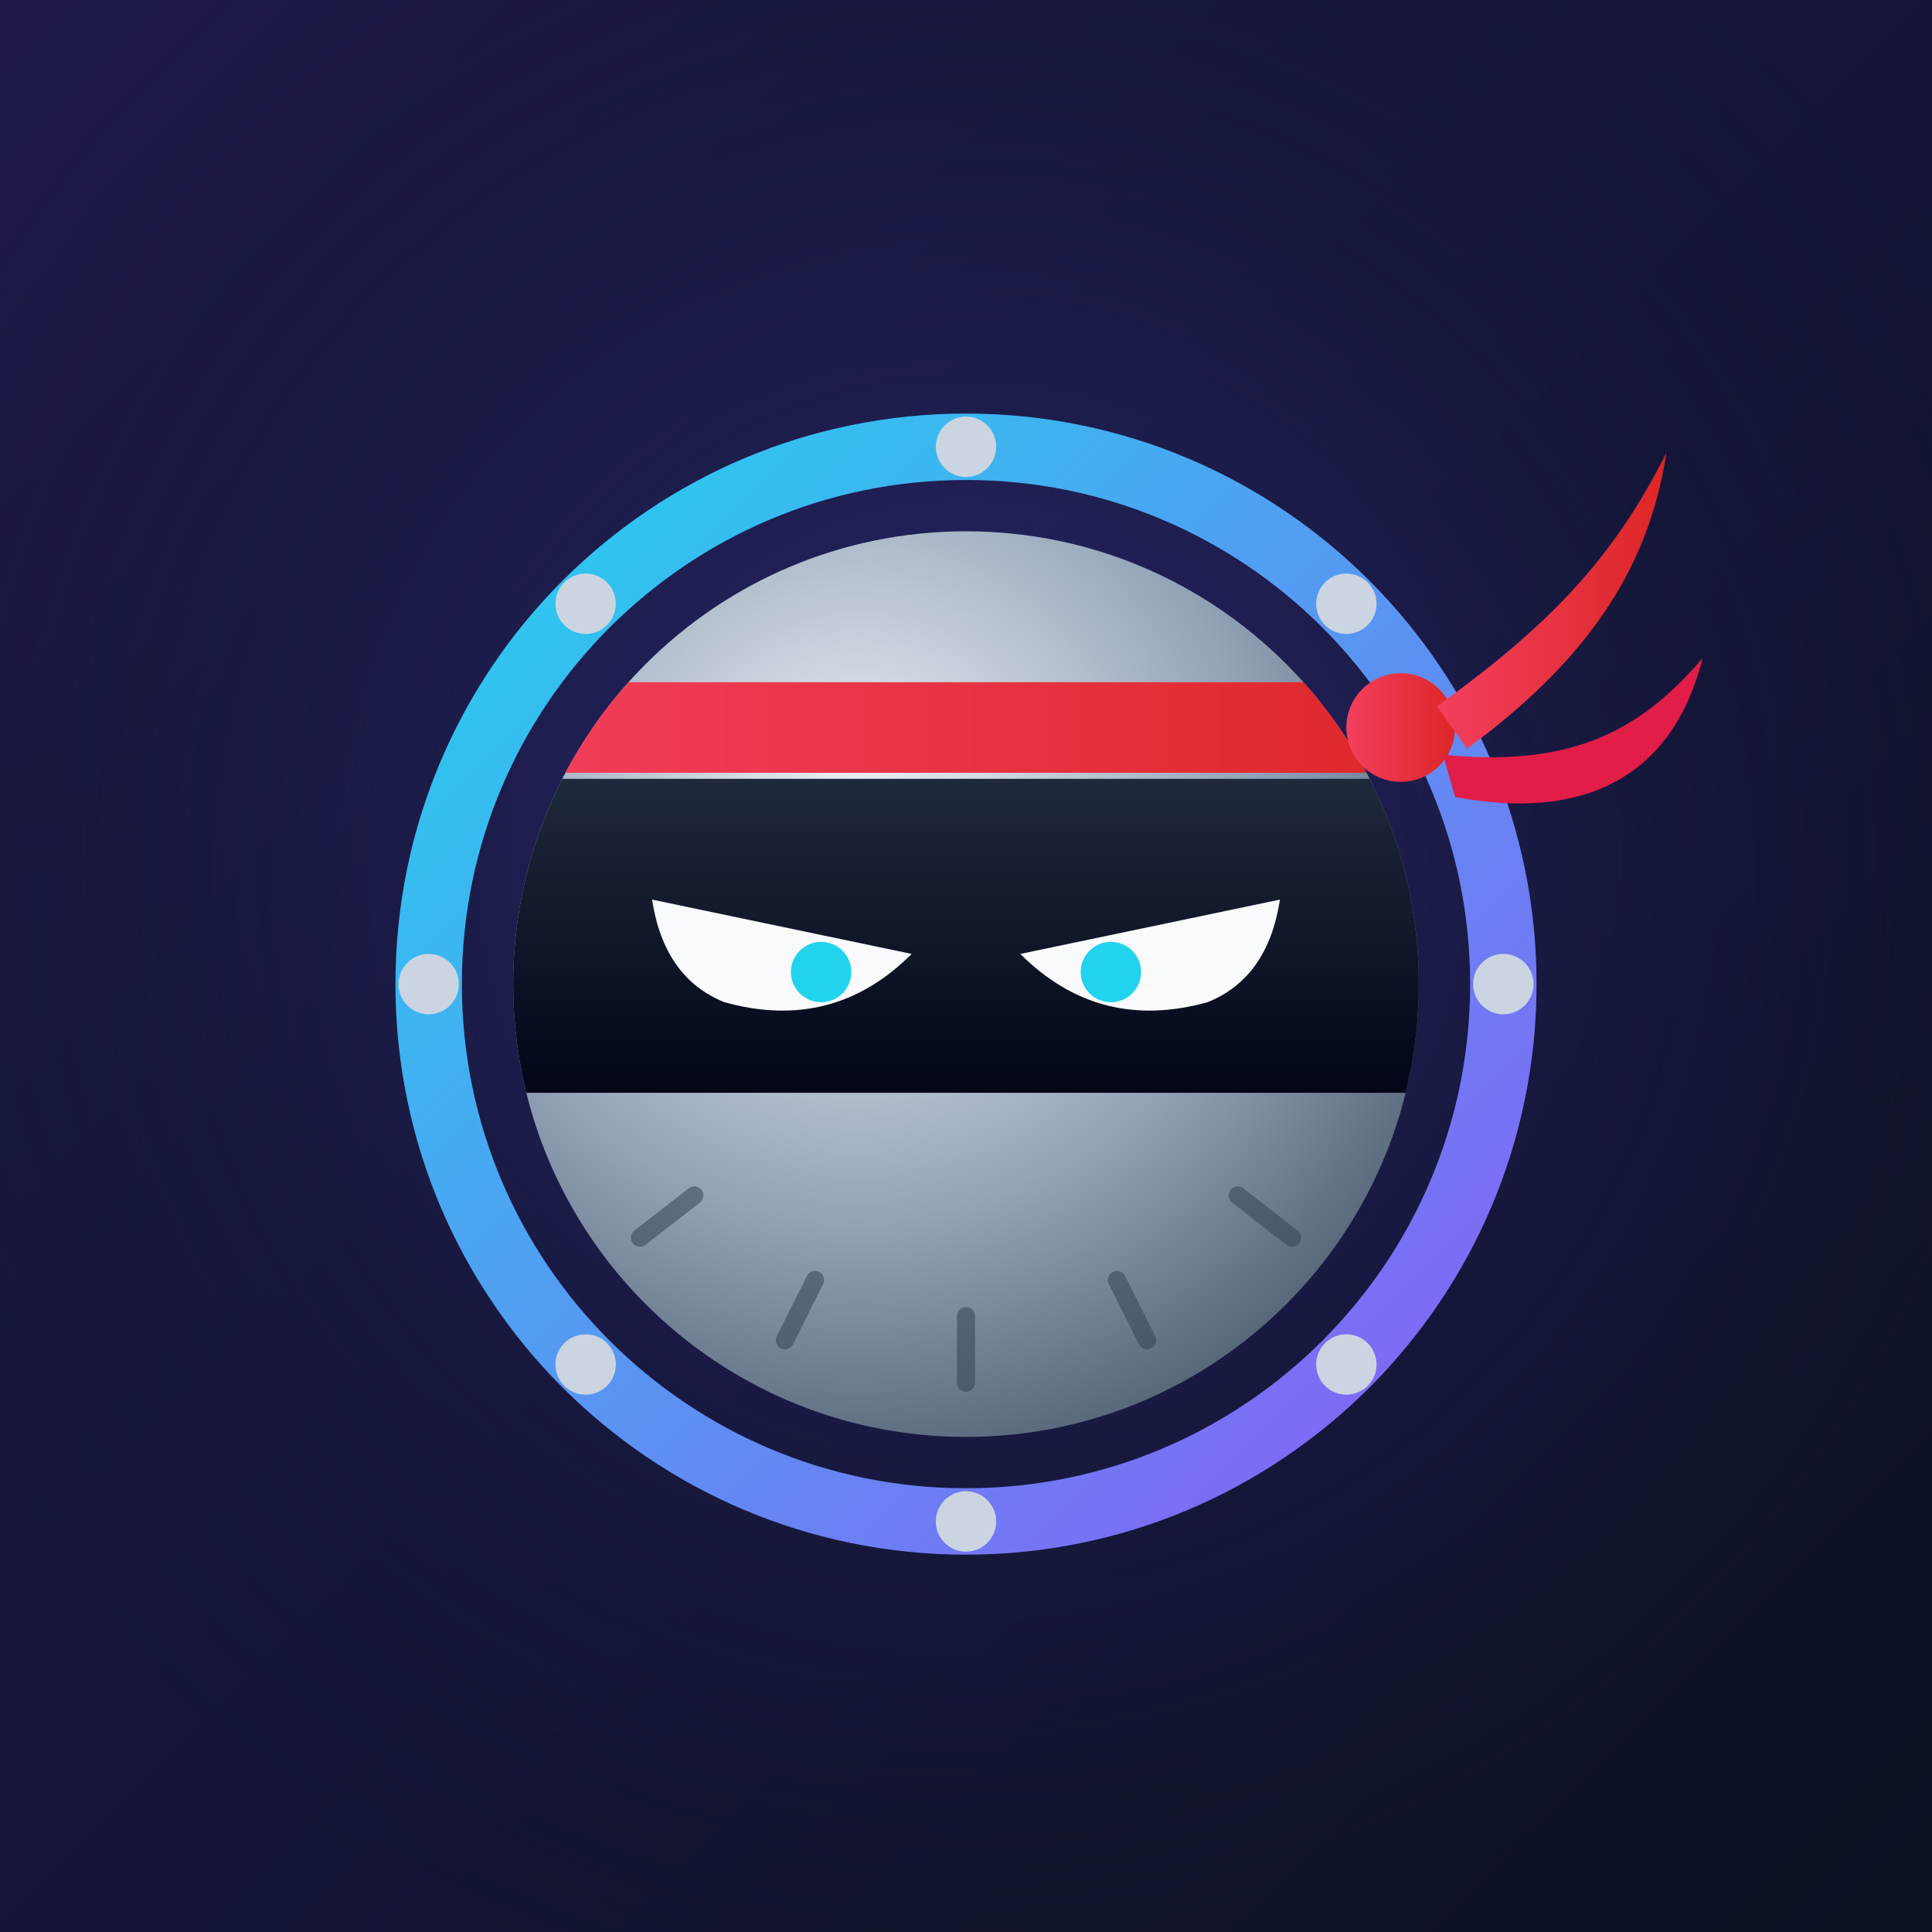
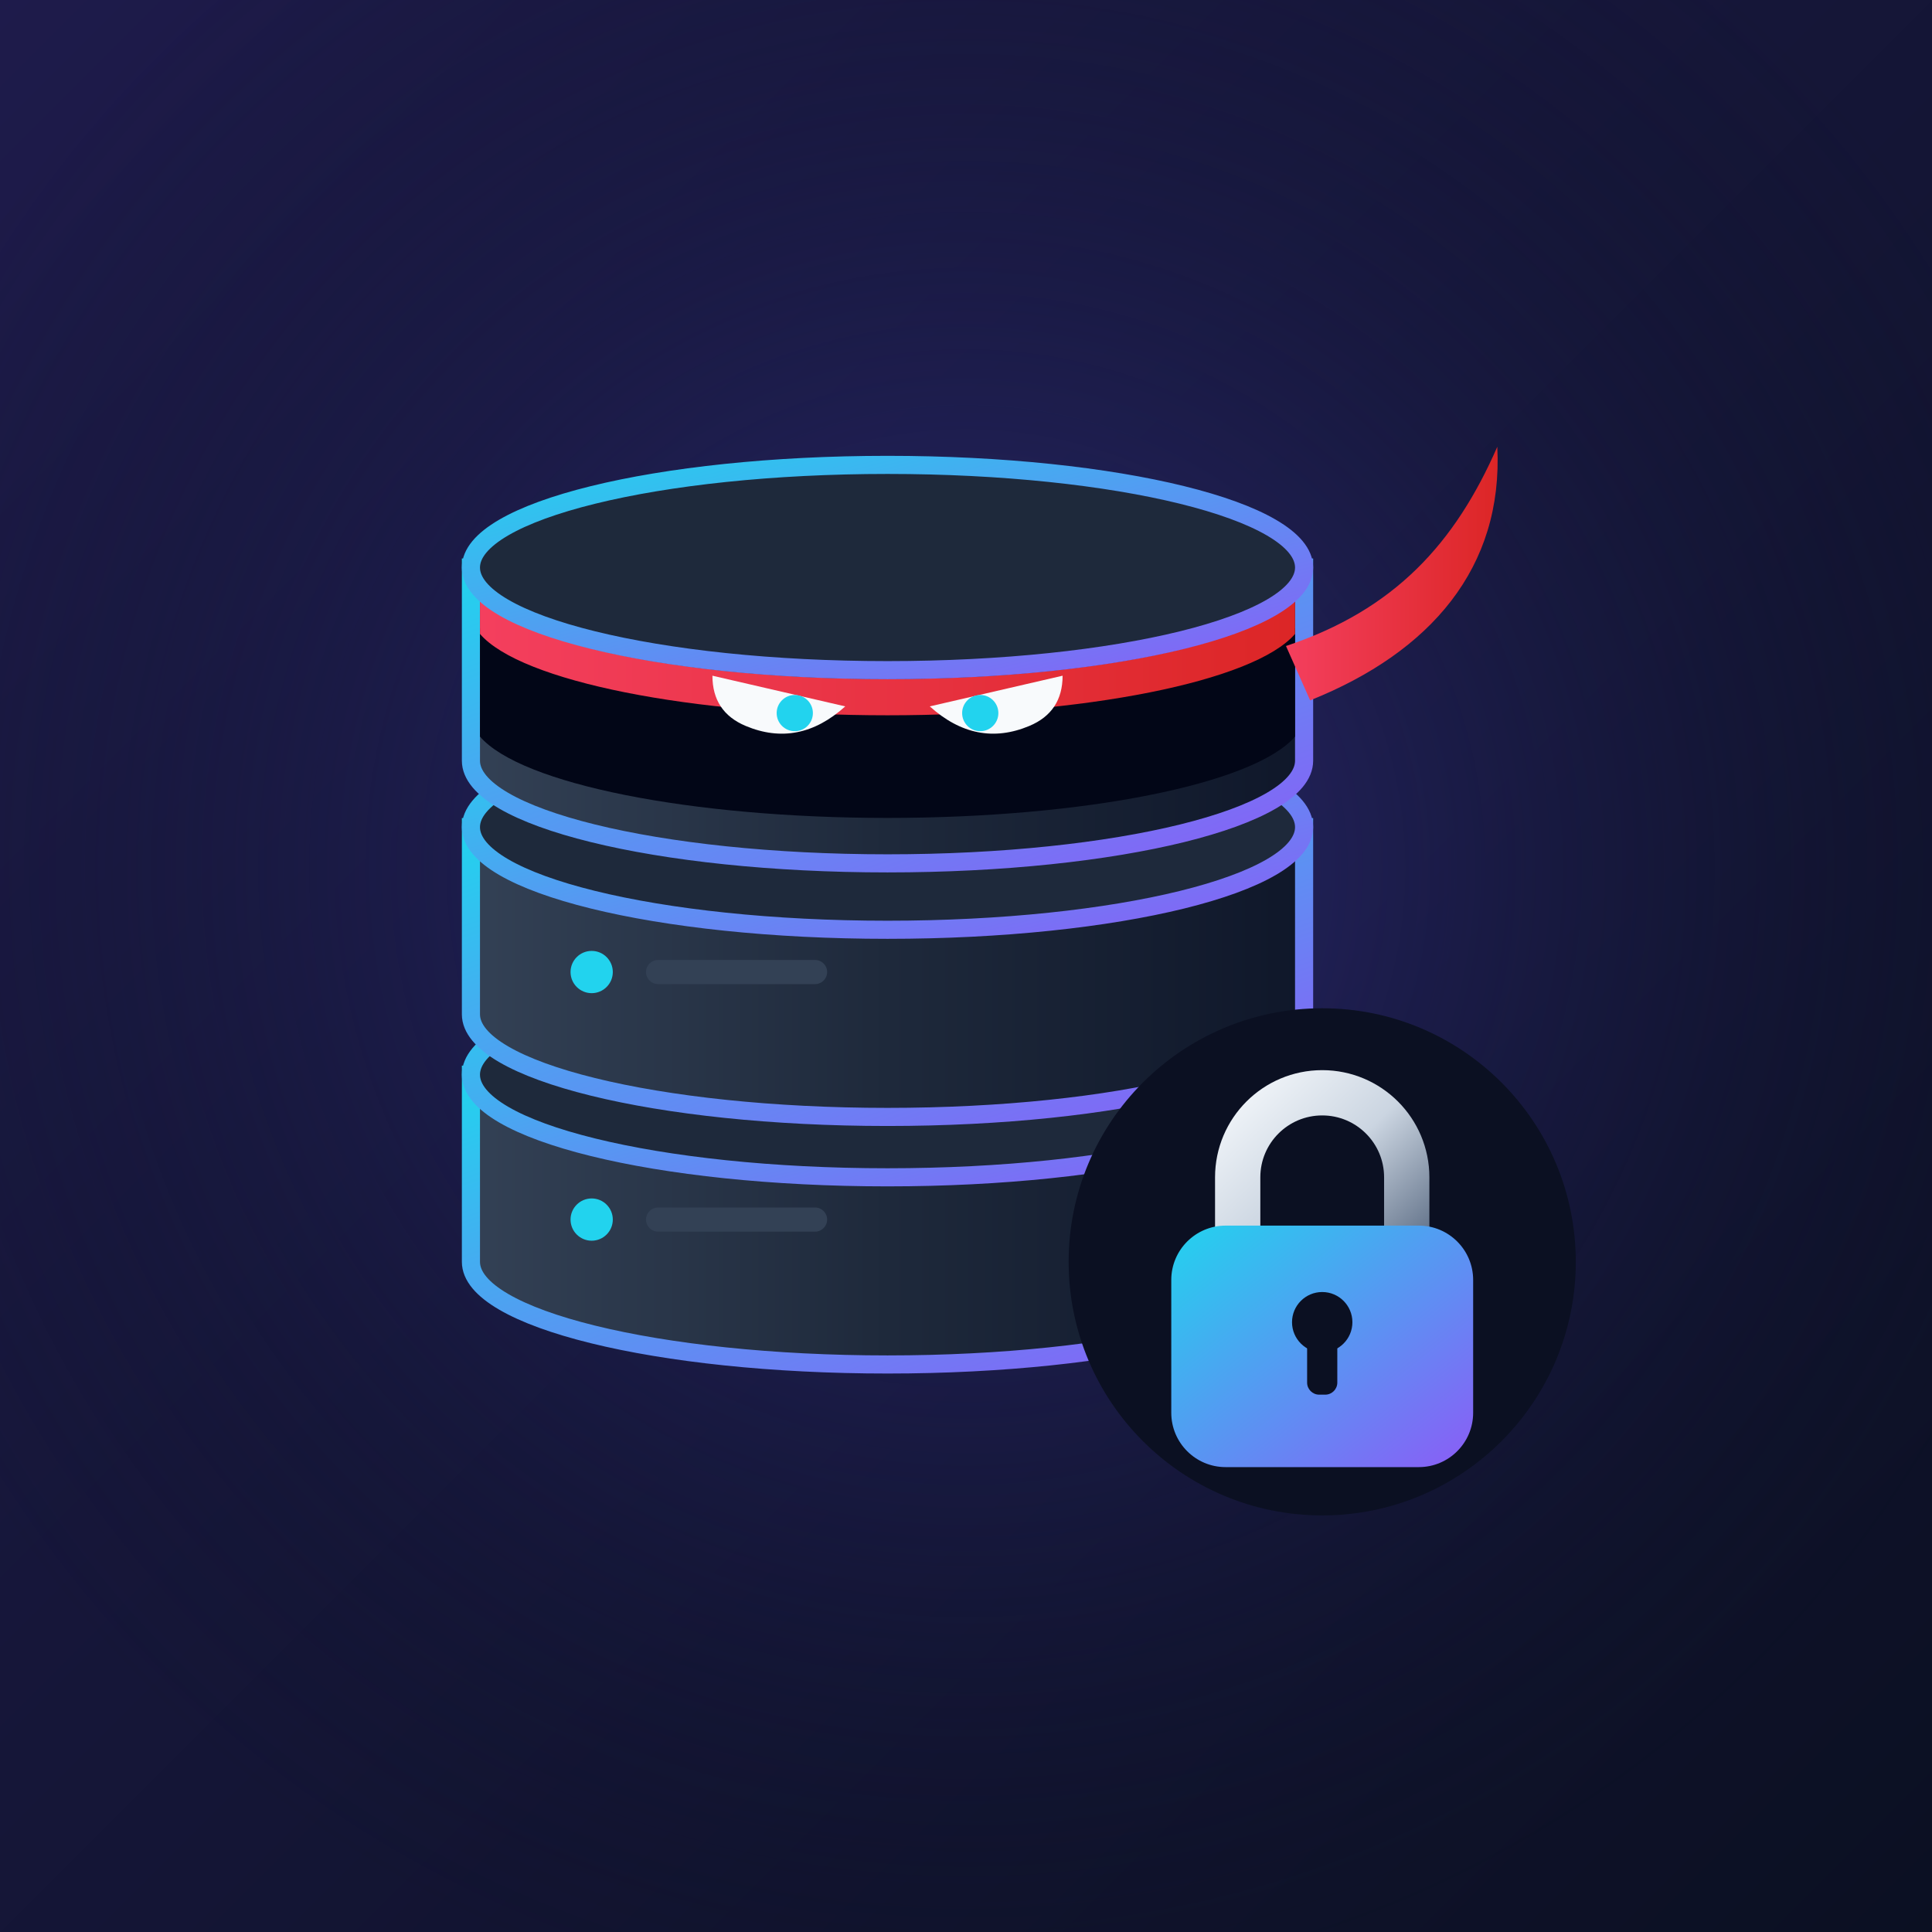
<svg xmlns="http://www.w3.org/2000/svg" viewBox="0 0 512 512" width="512" height="512">
  <defs>
    <linearGradient id="bg" x1="0" y1="0" x2="1" y2="1">
      <stop offset="0" stop-color="#1E1B4B" />
      <stop offset="1" stop-color="#0B1022" />
    </linearGradient>
-     <linearGradient id="ring" x1="0" y1="0" x2="1" y2="1">
+     <linearGradient id="accent" x1="0" y1="0" x2="1" y2="1">
      <stop offset="0" stop-color="#22D3EE" />
      <stop offset="1" stop-color="#8B5CF6" />
    </linearGradient>
-     <radialGradient id="steel" cx="0.38" cy="0.32" r="0.8">
+     <linearGradient id="steel" x1="0" y1="0" x2="1" y2="1">
      <stop offset="0" stop-color="#F1F5F9" />
-       <stop offset="0.55" stop-color="#94A3B8" />
-       <stop offset="1" stop-color="#475569" />
-     </radialGradient>
-     <linearGradient id="band" x1="0" y1="0" x2="0" y2="1">
+       <stop offset="0.5" stop-color="#CBD5E1" />
+       <stop offset="1" stop-color="#64748B" />
+     </linearGradient>
+     <linearGradient id="body" x1="0" y1="0" x2="0" y2="1">
      <stop offset="0" stop-color="#1E293B" />
      <stop offset="1" stop-color="#020617" />
    </linearGradient>
    <linearGradient id="red" x1="0" y1="0" x2="1" y2="0">
      <stop offset="0" stop-color="#F43F5E" />
      <stop offset="1" stop-color="#DC2626" />
    </linearGradient>
-     <clipPath id="head">
-       <circle cx="248" cy="268" r="150" />
-     </clipPath>
-     <radialGradient id="glow" cx="0.5" cy="0.45" r="0.6">
+     <radialGradient id="glow" cx="0.5" cy="0.5" r="0.5">
+       <stop offset="0" stop-color="#22D3EE" stop-opacity="0.9" />
+       <stop offset="1" stop-color="#22D3EE" stop-opacity="0" />
+     </radialGradient>
+     <linearGradient id="disk" x1="0" y1="0" x2="1" y2="0">
+       <stop offset="0" stop-color="#334155" />
+       <stop offset="0.5" stop-color="#1E293B" />
+       <stop offset="1" stop-color="#0F172A" />
+     </linearGradient>
+     <radialGradient id="halo" cx="0.5" cy="0.45" r="0.6">
      <stop offset="0" stop-color="#312E81" stop-opacity="0.9" />
      <stop offset="1" stop-color="#0B1022" stop-opacity="0" />
    </radialGradient>
  </defs>
  <rect width="512" height="512" fill="url(#bg)" />
-   <rect width="512" height="512" fill="url(#glow)" />
-   <g transform="translate(256 256) scale(0.8) translate(-248 -262)">
-     <circle cx="248" cy="268" r="178" fill="none" stroke="url(#ring)" stroke-width="22" />
-     <g fill="#CBD5E1">
-       <circle cx="248" cy="90" r="10" />
-       <circle cx="248" cy="446" r="10" />
-       <circle cx="70" cy="268" r="10" />
-       <circle cx="426" cy="268" r="10" />
-       <circle cx="122" cy="142" r="10" />
-       <circle cx="374" cy="394" r="10" />
-       <circle cx="122" cy="394" r="10" />
-       <circle cx="374" cy="142" r="10" />
-     </g>
-     <circle cx="248" cy="268" r="150" fill="url(#steel)" />
-     <g clip-path="url(#head)">
-       <g stroke="#334155" stroke-width="6" stroke-linecap="round" opacity="0.55">
-         <line x1="248" y1="400" x2="248" y2="378" />
-         <line x1="188" y1="386" x2="198" y2="366" />
-         <line x1="308" y1="386" x2="298" y2="366" />
-         <line x1="140" y1="352" x2="158" y2="338" />
-         <line x1="356" y1="352" x2="338" y2="338" />
-       </g>
-       <rect x="80" y="200" width="340" height="104" fill="url(#band)" />
-       <rect x="80" y="168" width="340" height="30" fill="url(#red)" />
-     </g>
-     <path d="M144 240 L230 258 Q204 284 168 274 Q148 266 144 240 Z" fill="#F8FAFC" />
-     <path d="M352 240 L266 258 Q292 284 328 274 Q348 266 352 240 Z" fill="#F8FAFC" />
-     <circle cx="200" cy="264" r="10" fill="#22D3EE" />
-     <circle cx="296" cy="264" r="10" fill="#22D3EE" />
-     <circle cx="392" cy="183" r="18" fill="url(#red)" />
-     <path d="M404 176 C440 150 462 128 480 92 C474 132 452 162 414 190 Z" fill="url(#red)" />
-     <path d="M406 192 C446 196 470 186 492 160 C482 200 452 214 410 206 Z" fill="#E11D48" />
+   <rect width="512" height="512" fill="url(#halo)" />
+   <g transform="translate(256 256) scale(0.8) translate(-262 -282)">
+     <path d="M98 318 V380 A138 34 0 0 0 374 380 V318 Z" fill="url(#disk)" stroke="url(#accent)" stroke-width="6" />
+     <ellipse cx="236" cy="318" rx="138" ry="34" fill="#1E293B" stroke="url(#accent)" stroke-width="6" />
+     <path d="M98 236 V298 A138 34 0 0 0 374 298 V236 Z" fill="url(#disk)" stroke="url(#accent)" stroke-width="6" />
+     <ellipse cx="236" cy="236" rx="138" ry="34" fill="#1E293B" stroke="url(#accent)" stroke-width="6" />
+     <path d="M98 150 V214 A138 34 0 0 0 374 214 V150 Z" fill="url(#disk)" stroke="url(#accent)" stroke-width="6" />
+     <path d="M101 170 A138 34 0 0 0 371 170 V206 A138 34 0 0 1 101 206 Z" fill="#020617" />
+     <path d="M101 160 A138 34 0 0 0 371 160 V172 A138 34 0 0 1 101 172 Z" fill="url(#red)" />
+     <ellipse cx="236" cy="150" rx="138" ry="34" fill="#1E293B" stroke="url(#accent)" stroke-width="6" />
+     <path d="M368 176 C404 164 424 142 438 110 C440 150 416 178 376 194 Z" fill="url(#red)" />
+     <path d="M178 185.836 L222 196 Q206.6 209.86 189.0 202.468 Q178 197.848 178 185.836 Z" fill="#F8FAFC" />
+     <path d="M294 185.836 L250 196 Q265.4 209.86 283.0 202.468 Q294 197.848 294 185.836 Z" fill="#F8FAFC" />
+     <circle cx="205.28" cy="198.218" r="6" fill="#22D3EE" />
+     <circle cx="266.72" cy="198.218" r="6" fill="#22D3EE" />
+     <circle cx="138" cy="284" r="7" fill="#22D3EE" />
+     <rect x="156" y="280" width="60" height="8" rx="4" fill="#334155" />
+     <circle cx="138" cy="366" r="7" fill="#22D3EE" />
+     <rect x="156" y="362" width="60" height="8" rx="4" fill="#334155" />
+     <circle cx="380" cy="380" r="84" fill="#0B1022" />
+     <path d="M352 378 V352 A28 28 0 0 1 408 352 V378" fill="none" stroke="url(#steel)" stroke-width="15" stroke-linecap="round" />
+     <rect x="330" y="368" width="100" height="80" rx="18" fill="url(#accent)" />
+     <circle cx="380" cy="400" r="10" fill="#0B1022" />
+     <rect x="375" y="402" width="10" height="22" rx="4" fill="#0B1022" />
  </g>
</svg>
